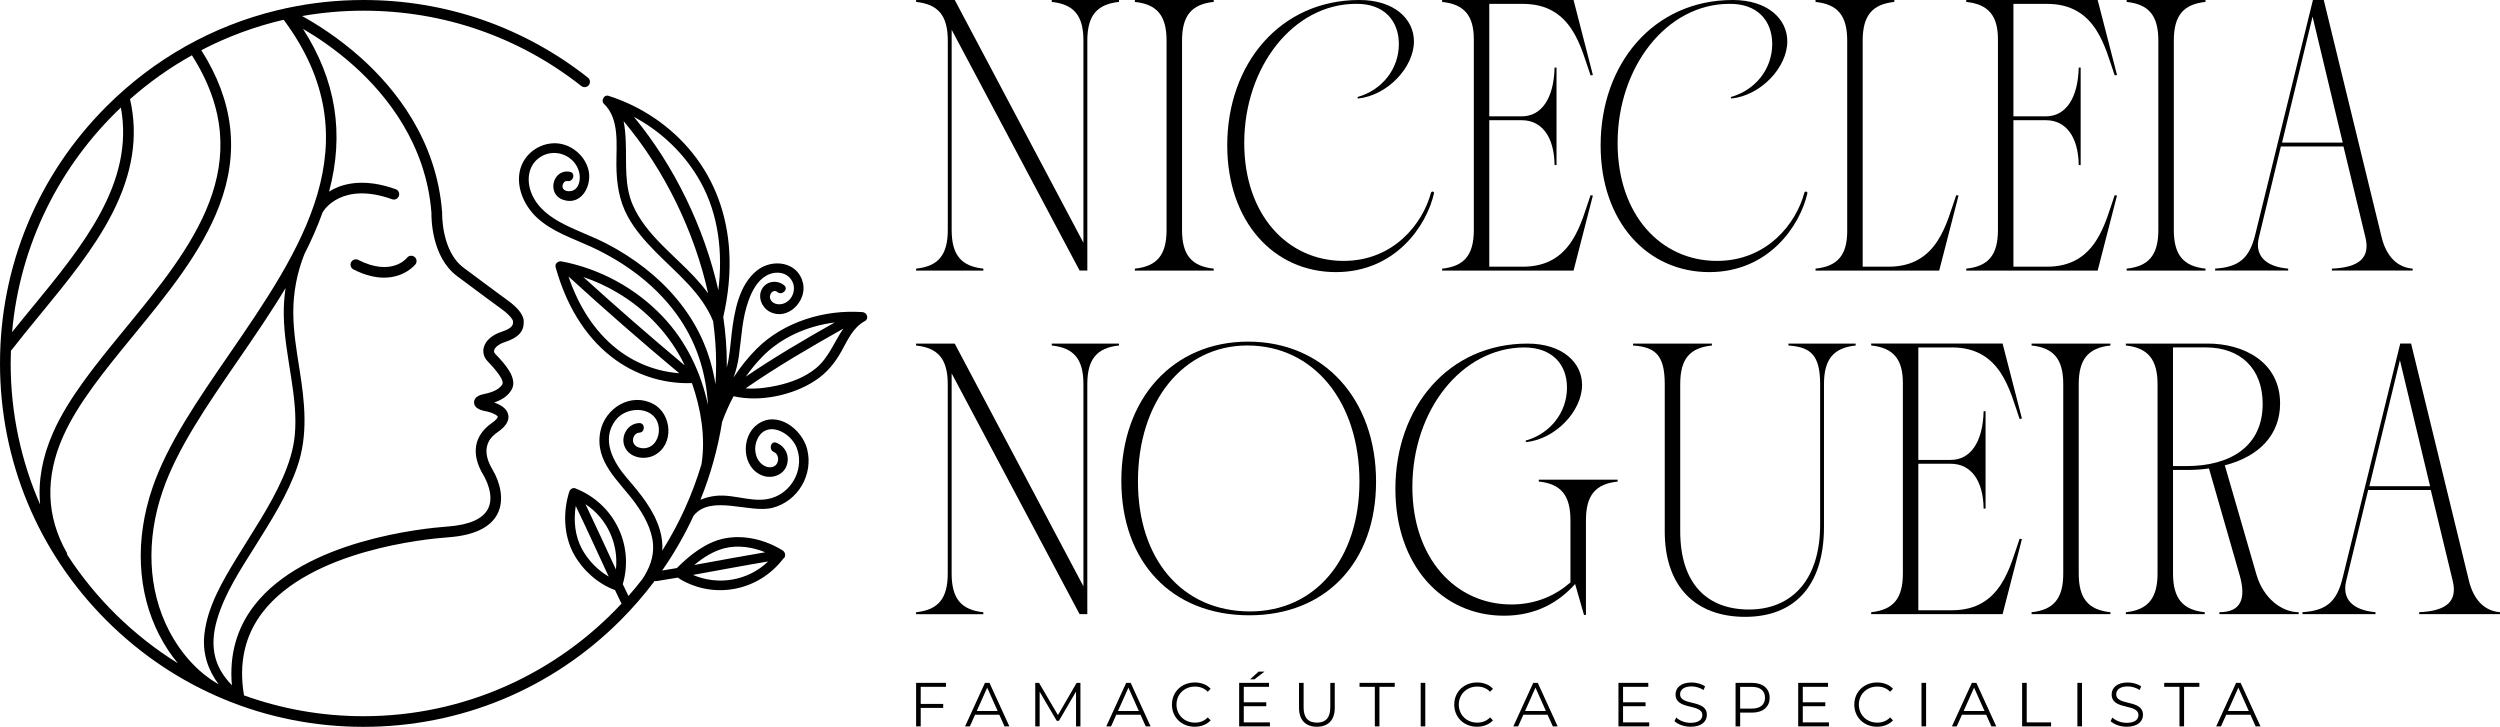
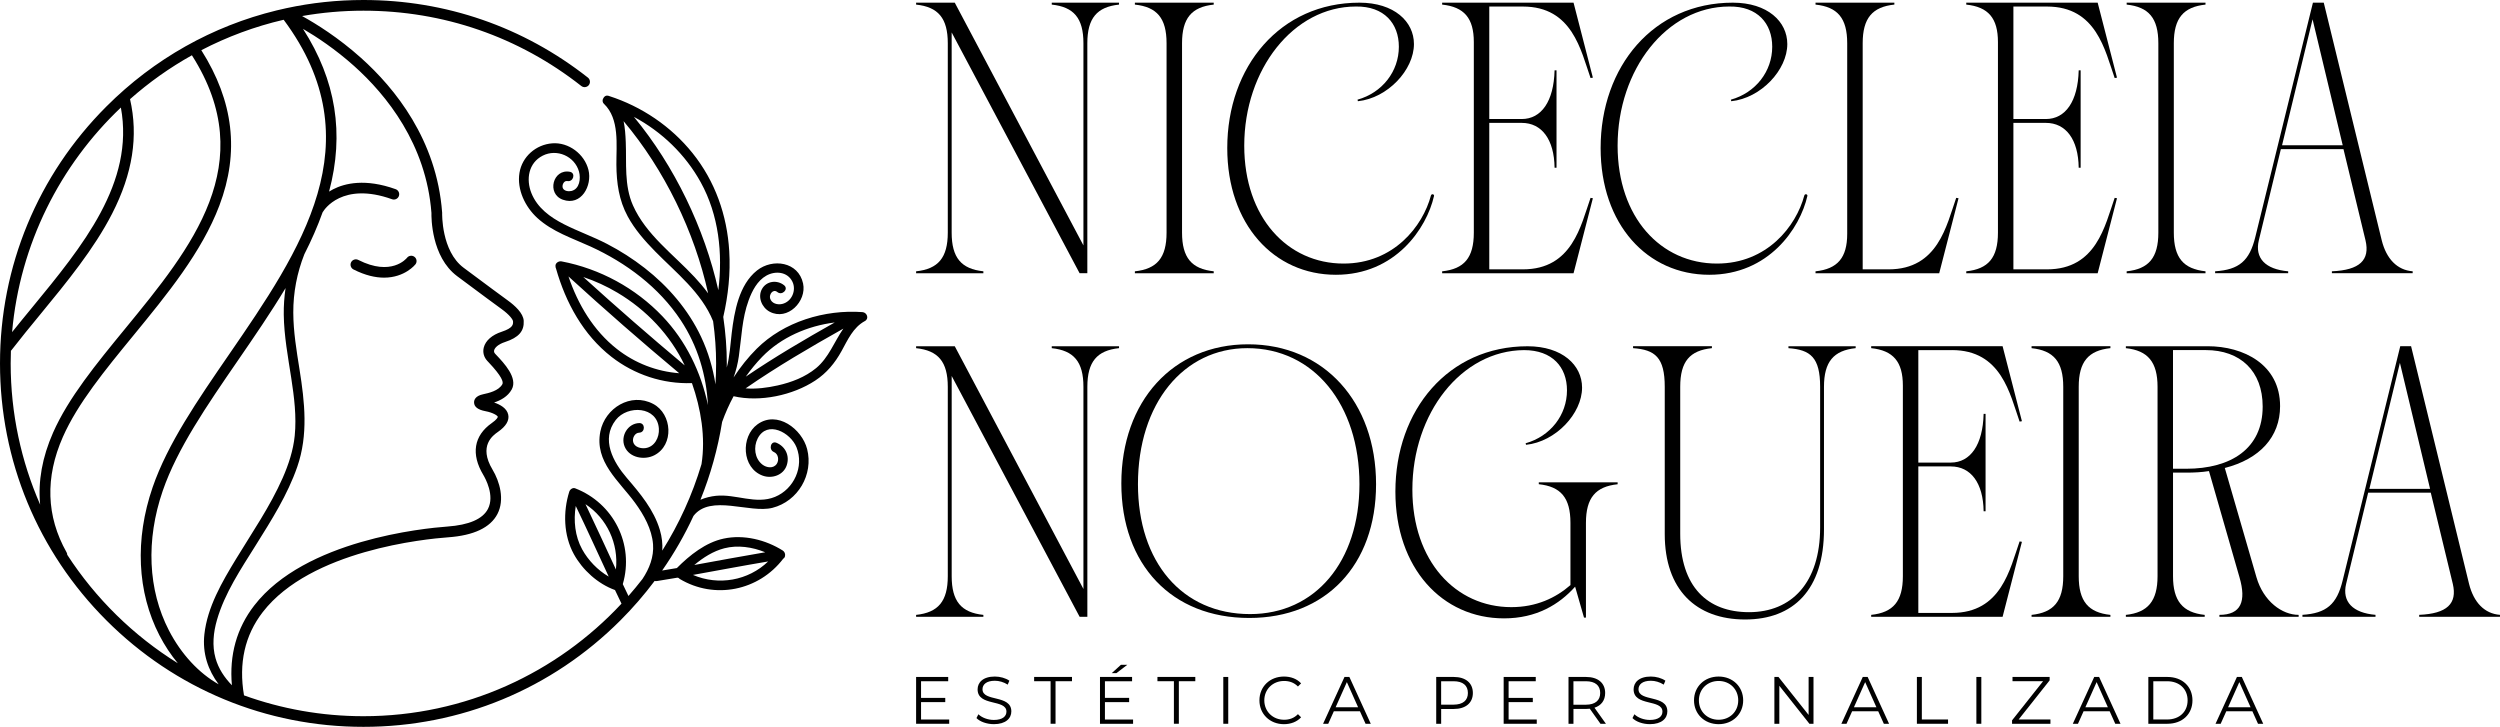
<svg xmlns="http://www.w3.org/2000/svg" version="1.1" id="Layer_1" x="0px" y="0px" viewBox="0 0 1096.79 318.87" style="enable-background:new 0 0 1096.79 318.87;" xml:space="preserve">
  <g>
    <g>
      <path d="M378.39,136.93c-16.53-1.21-34.53,4.21-46.43,16.08c-3.72,3.71-7.12,7.98-10.12,12.58c1.07-2.97,1.84-6.05,2.3-9.26    c1.19-8.29,1.37-16.61,4.3-24.58c1.52-4.14,3.79-8.6,7.79-10.84c3.91-2.19,9.25-1.73,11.4,2.64c1.88,3.8-0.28,8.85-4.52,9.81    c-2.04,0.46-4.6-0.2-5.25-2.43c-0.51-1.74,1.27-4.35,3.18-2.8c2.08,1.69,5.07-1.27,2.97-2.97c-3.02-2.46-7.72-1.97-9.72,1.63    c-1.99,3.57-0.04,8.16,3.39,9.97c7.83,4.14,16.34-4.58,14.64-12.42c-2.06-9.51-13.37-11.13-20.23-5.67    c-7.9,6.29-9.93,18.02-11.07,27.43c-0.62,5.09-0.84,10.19-2.18,15.15c0.01-0.61,0.02-1.21,0.02-1.82c0-6.66-0.54-13.49-1.55-20.38    c2.17-9.46,3.21-19.19,2.62-28.89c-0.96-15.77-6.19-30.65-16.12-43.01c-9.42-11.73-22.3-20.43-36.6-25.03    c-0.01,0-0.01,0-0.02-0.01c-0.05-0.02-0.1-0.03-0.15-0.05c-1.15-0.37-2,0.23-2.37,1.07c-0.44,0.73-0.48,1.68,0.32,2.44    c6.9,6.63,5.37,17.98,5.43,26.69c0.06,7.99,1.11,15.58,4.96,22.67c3.09,5.71,7.44,10.66,11.96,15.28    c9.23,9.42,20.46,18.14,25.51,30.7c0.87,6.26,1.32,12.46,1.32,18.51c0,3.09-0.1,6.16-0.28,9.21c-1.12-7.18-3.18-14.21-6.34-20.91    c-5.62-11.89-14.38-22.07-24.71-30.13c-5.17-4.03-10.71-7.57-16.53-10.59c-6.16-3.2-12.74-5.49-18.92-8.64    c-6.02-3.07-11.65-7.16-14.25-13.63c-2.43-6.07-1.31-13.25,4.95-16.44c6.21-3.16,14.01,0.22,15.92,6.97    c0.85,3.01,0.32,7.67-3.32,8.52c-1.21,0.28-3.08,0.1-3.72-1.16c-0.62-1.22,0.36-3.49,1.94-3.19c2.65,0.5,3.77-3.55,1.12-4.06    c-7.49-1.42-10.31,9.67-3.11,12.24c8.12,2.9,12.95-6.19,11.25-13.05c-1.72-6.97-8.68-12.23-15.88-11.68    c-7.15,0.54-13.24,5.83-14.39,12.95c-1.19,7.32,2.5,14.93,7.83,19.8c6.63,6.06,15.3,8.85,23.32,12.51    c15.65,7.15,30.06,17.9,39.62,32.37c7.48,11.32,11.2,24.06,11.92,37.21c-3.06-14.5-9.64-28.12-19.93-38.92    c-11.81-12.4-27.49-20.93-44.31-24.13c-0.4-0.08-0.77-0.04-1.09,0.07c-0.02,0-0.03,0.01-0.05,0.02c-0.06,0.02-0.13,0.04-0.19,0.07    c-0.84,0.33-1.48,1.11-1.29,2.19c0.01,0.29,0.08,0.57,0.21,0.82c4.23,14.91,11.94,29.07,24.33,38.71    c10.08,7.84,22.54,11.96,35.3,11.53c3.94,11.21,6.04,23.8,4.19,35.56c-4.03,13.5-9.86,26.24-17.21,37.93    c0.19-2.95-0.13-5.98-1.06-9.09c-2.67-8.89-8.57-15.9-14.49-22.8c-5.97-6.96-11.49-16.89-4.85-25.44    c5.17-6.66,18.28-6.03,18.91,3.84c0.24,3.79-1.83,7.97-5.91,8.52c-1.98,0.26-4.73-0.41-5.35-2.62c-0.5-1.78,0.71-4.11,2.64-4.16    c2.7-0.08,2.71-4.28,0-4.21c-5.05,0.14-8.35,5.77-6.37,10.39c2.08,4.85,8.56,5.98,12.94,3.76c8.84-4.48,7.91-18.16-0.45-22.56    c-9.84-5.17-21.13,1.83-23.18,12.12c-2.65,13.3,8.25,21.71,15.25,31.3c3.85,5.27,7.35,11.53,7.87,18.17    c0.43,5.51-1.64,10.72-4.65,15.24c-1.97,2.54-4.02,5.02-6.14,7.44c-0.83-1.73-1.66-3.46-2.48-5.2    c5.09-17.44-4.05-35.51-20.89-42.04c-1.09-0.42-2.27,0.47-2.59,1.47c-2.79,8.83-2.52,19.18,2.01,27.42    c3.81,6.93,10.53,13.04,18.05,15.74c0.94,1.99,1.89,3.98,2.85,5.97c-28.27,30.36-68.56,49.38-113.22,49.38    c-18.38,0-36.02-3.23-52.39-9.14c-2.41-14.06,0.35-26.35,8.22-36.53c20.99-27.16,71.43-32.1,81.32-32.81    c11.25-0.81,18.53-4.25,21.64-10.23c3.26-6.27,1.02-14.18-2.16-19.49c-6.27-10.46,0.25-15.03,2.39-16.53    c3.54-2.46,5.06-5.01,4.51-7.56c-0.61-2.86-3.61-4.46-6.2-5.33c2.81-0.93,6-2.58,7.74-5.74c2.77-5.05-3.45-11.61-6.79-15.13    l-0.47-0.5c-0.46-0.48-0.6-0.99-0.46-1.56c0.28-1.08,1.67-2.6,4.77-3.61c6-1.97,8.45-4.76,8.2-9.31c-0.18-3.35-3.91-6.71-7-8.94    c-2.53-1.84-8.42-6.17-19.38-14.35c-9.82-7.34-9.4-23.81-9.4-23.98l0-0.13l-0.01-0.13c-2.39-31.87-20.66-54.45-35.56-67.79    c-10.07-9.01-19.83-15.05-25.88-18.38c8.74-1.54,17.74-2.35,26.92-2.35c35.05,0,68.1,11.43,95.58,33.04    c1.02,0.8,2.49,0.62,3.29-0.39c0.8-1.02,0.62-2.49-0.39-3.29C229.6,11.77,195.54,0,159.44,0c-11.51,0-22.83,1.22-33.83,3.59    l-4.27,0.98C93.32,11.4,67.61,25.78,46.7,46.7C16.58,76.81,0,116.85,0,159.44c0,42.59,16.58,82.62,46.7,112.74    c30.11,30.11,70.15,46.7,112.74,46.7c42.59,0,82.62-16.58,112.74-46.7c5.46-5.46,10.47-11.25,15.02-17.32    c0.3,0.09,0.62,0.12,0.98,0.06c3.01-0.47,6.01-0.98,9.01-1.49c0.16,0.05,0.32,0.1,0.48,0.11c0.14,0.16,0.31,0.31,0.52,0.44    c15.33,9.18,34.72,5.19,45.43-8.87c0.51-0.3,0.77-0.79,0.8-1.34c0.17-0.85-0.31-1.81-1.02-2.25c-7.52-4.72-17.1-7.11-25.91-5.23    c-7.9,1.68-14.93,7.28-20.54,12.93c-2.15,0.37-4.31,0.73-6.46,1.08c5.3-7.6,9.89-15.61,13.75-23.95c7.46-9.68,24.66-1,34.66-3.56    c11.19-2.87,18.06-14.61,15.2-25.78c-2.25-8.79-13.13-17.1-21.78-10.85c-7.45,5.38-6.91,19.18,2.29,22.52    c4.06,1.47,9.11-0.21,10.54-4.54c1.39-4.17-0.55-8.23-4.51-9.89c-2.5-1.05-3.58,3.03-1.12,4.06c1.94,0.81,2.35,3.5,1.29,5.15    c-1.44,2.24-4.52,1.78-6.35,0.35c-3.41-2.67-3.97-7.7-2.06-11.43c4.2-8.2,14.46-2.6,17.04,3.85c3.39,8.48-1.09,18.32-9.41,21.75    c-8.44,3.48-17.27-1.36-25.92-0.46c-2.31,0.24-4.65,0.81-6.81,1.73c4.42-10.94,7.61-22.37,9.51-34.14    c1.38-3.84,3.06-7.64,5.03-11.28c11.62,2.69,26.01-0.42,35.8-6.86c5.03-3.3,8.65-7.69,11.54-12.91    c2.72-4.92,5.09-10.42,10.26-13.21C381.41,139.79,380.34,137.07,378.39,136.93z M270.65,153.11    c-10.31-8.1-17.09-19.55-21.25-31.82c15.88,14.51,32.07,28.66,48.58,42.45C288.06,162.98,278.56,159.33,270.65,153.11z     M255.9,121.53c5.22,1.76,10.25,4.05,15.01,6.89c12.68,7.54,23.17,18.56,29.48,31.89C285.3,147.68,270.46,134.75,255.9,121.53z     M255.39,240.98c-3.14-5.71-3.83-12.57-2.8-19c4.95,10.26,9.65,20.65,14.46,30.98C262.18,250.15,257.99,245.73,255.39,240.98z     M270.21,249.84c-4.44-9.56-8.79-19.15-13.35-28.65C266.32,227.42,271.45,238.54,270.21,249.84z M53.03,47.18    c6.07,32.97-16.81,60.81-38.96,87.76c-2.91,3.54-5.89,7.16-8.77,10.77C8.72,107.05,26.39,72.44,53.03,47.18z M4.68,159.44    c0-1.87,0.05-3.72,0.11-5.57c0.08-0.08,0.16-0.14,0.23-0.23c4.01-5.19,8.21-10.31,12.67-15.73    c11.57-14.08,23.54-28.64,31.54-44.26C58.2,76.12,60.77,59.7,57.05,43.5c8.31-7.35,17.41-13.82,27.16-19.26    c0.03,0.07,0.06,0.14,0.1,0.2c29.98,47.33-0.18,84.11-29.35,119.69c-12.81,15.62-24.91,30.38-31.67,45.66    c-4.76,10.79-6.66,21.35-5.68,31.58C9.31,202.39,4.68,181.44,4.68,159.44z M29.5,243.4c-0.01-0.37-0.1-0.73-0.29-1.07    c-8.92-15.84-9.47-32.88-1.62-50.65c6.5-14.7,18.4-29.21,31-44.58c14.71-17.94,29.91-36.48,37.65-56.91    c8.87-23.42,6.28-45.72-7.92-68.17c11.3-5.87,23.42-10.4,36.13-13.35c40.01,53.78,7.5,101.09-23.97,146.85    c-13.86,20.15-26.95,39.19-33.52,58.26c-7.87,22.9-6.81,45.96,2.98,64.94c2.3,4.46,5.03,8.58,8.08,12.26    C58.56,278.9,41.96,262.61,29.5,243.4z M74.11,276.58c-9.2-17.83-10.16-39.59-2.71-61.27c6.36-18.47,19.27-37.25,32.95-57.13    c7.16-10.42,14.44-21,20.93-31.8c-0.57,3.84-0.84,7.74-0.79,11.69c0.13,9.36,1.87,18.59,3.29,27.81    c1.28,8.31,2.36,16.88,1.52,25.29c-0.64,6.39-2.71,12.65-5.28,18.5c-5.52,12.54-13.38,23.89-20.47,35.56    c-6.14,10.11-12.58,21.1-13.89,33.08c-0.91,8.3,1.61,15.7,6.27,21.91C87.31,295.37,79.48,286.99,74.11,276.58z M94.56,288.78    c-1.55-5.53-0.95-11.32,0.62-16.78c3.4-11.82,10.55-22.42,17-32.75c6.88-11,13.97-22.14,18.24-34.47    c4.86-14.02,3.27-28.34,0.98-42.73c-1.31-8.26-2.7-16.53-2.73-24.92c-0.03-8.81,1.63-17.41,4.85-25.58    c3.08-6.06,5.8-12.2,8.02-18.43c0.1-0.11,0.19-0.23,0.26-0.36c0.35-0.58,8.27-13.21,30.2-5.35c1.22,0.44,2.56-0.2,3-1.41    c0.44-1.22-0.2-2.56-1.41-3c-13.31-4.77-22.27-2.61-27.45,0.04c-0.63,0.32-1.21,0.66-1.77,1.01c6.78-25.38,3.04-48.84-11.44-71.39    c5.87,3.43,14.11,8.85,22.45,16.32c14.2,12.73,31.59,34.24,33.9,64.43c-0.04,1.86-0.12,19.24,11.28,27.75    c10.98,8.2,16.89,12.54,19.44,14.39c3.63,2.61,5.03,4.7,5.07,5.4c0.07,1.3,0.16,2.91-4.98,4.6c-4.22,1.37-7.08,3.89-7.85,6.9    c-0.54,2.13,0.04,4.29,1.59,5.93l0.48,0.51c5.96,6.29,6.6,8.72,6.09,9.66c-1.61,2.93-6.04,3.89-8.42,4.41    c-3.51,0.73-4.02,2.57-4,3.59c0.02,1.93,1.7,3.23,4.99,3.84c3.35,0.63,5.31,1.94,5.42,2.46c0.03,0.16-0.32,1.15-2.62,2.74    c-7.9,5.54-9.22,13.63-3.73,22.78c0.87,1.46,5.08,9.03,2.02,14.92c-2.3,4.43-8.3,7.03-17.82,7.72    c-10.25,0.74-62.48,5.88-84.69,34.62c-7.72,9.98-11,21.74-9.81,35C98.49,297.29,95.85,293.38,94.56,288.78z M317.76,240.54    c5.88-1.51,12.28-0.57,17.96,1.75c-10.39,1.74-20.75,3.71-31.12,5.58C308.51,244.59,312.92,241.79,317.76,240.54z M337,246.32    c-8.74,8.42-21.77,10.72-32.99,5.91C315.01,250.26,325.98,248.16,337,246.32z M304.75,121.6c-9.32-10.02-21.37-18.66-27.06-31.49    c-3.91-8.82-2.77-18.46-3.16-27.83c-0.13-3.13-0.33-6.21-0.95-9.12c17.93,21.26,31.13,48.52,37.09,75.54    C308.85,126.22,306.86,123.86,304.75,121.6z M315.14,127.31c-6.07-27.15-19.22-54.49-37.04-76.04    c12.23,6.53,22.58,16.49,29.32,28.7C315.34,94.31,317.15,111.16,315.14,127.31z M334.36,156.57c8.34-8.59,19.95-13.59,31.85-15.1    c-13.27,7.48-26.43,15.21-39.02,23.77C329.39,162.13,331.79,159.21,334.36,156.57z M358.06,161.48    c-4.84,3.99-10.82,6.26-16.88,7.62c-4.57,1.02-9.37,1.65-14.07,1.28c13.78-9.53,28.28-18,42.88-26.21    C366.03,149.89,363.54,156.96,358.06,161.48z" />
      <path d="M155.07,118.21c5.23,2.65,9.7,3.6,13.41,3.6c9.17,0,13.73-5.77,13.79-5.85c0.79-1.03,0.59-2.5-0.44-3.28    c-1.02-0.78-2.48-0.59-3.27,0.42c-0.3,0.37-6.86,8.3-21.38,0.93c-1.15-0.59-2.56-0.12-3.15,1.03    C153.46,116.21,153.92,117.62,155.07,118.21z" />
    </g>
    <g>
-       <path d="M431.41,117.85c-9.67-1.02-13.9-5.94-13.9-16.96V13.06l56.13,105.64h3.39V17.8c0-11.02,4.24-15.94,13.9-16.96V0h-29.51    v0.85c9.67,1.02,13.9,5.93,13.9,16.96v88.69L418.87,0h-16.96v0.85c9.67,1.02,13.9,5.93,13.9,16.96v83.09    c0,11.02-4.24,15.94-13.9,16.96v0.85h29.51V117.85z" />
-       <path d="M532.48,117.85c-9.67-1.02-13.9-5.94-13.9-16.96V17.8c0-11.02,4.24-15.94,13.9-16.96V0h-34.59v0.85    c9.67,1.02,13.9,5.93,13.9,16.96v83.09c0,11.02-4.24,15.94-13.9,16.96v0.85h34.59V117.85z" />
-       <path d="M586.06,119.38c26.11,0,39.85-20.35,43.07-34.59c0.17-0.68-1.02-1.19-1.36-0.17c-3.56,13.4-16.28,29.84-38.32,29.84    c-24.59,0-43.58-20.18-43.58-51.72c0-33.41,21.54-61.05,49.01-61.05c12.38-0.17,18.82,7.46,18.82,17.64    c0,10.85-7.29,20.18-18.14,23.23l0.17,0.68c13.06-1.36,24.59-13.74,24.59-25.1C620.31,8.31,611.66,0,596.4,0    c-34.76,0-57.99,27.98-57.99,63.76C538.41,97.33,558.93,119.38,586.06,119.38z" />
-       <path d="M698.82,85.8l-1.02-0.17c-4.24,12.04-7.97,31.37-29.68,31.37h-14.75V52.74h14.24c8.82,0,14.24,7.29,14.41,19.67h0.85    V29.67h-0.85c-0.34,13.57-5.77,21.37-14.41,21.37h-14.24V1.7h14.75c21.71,0,25.44,19.33,29.68,31.37l1.02-0.17L690.34,0h-57.65    v0.85c9.67,1.02,13.9,5.93,13.9,16.45v83.6c0,11.02-4.24,15.94-13.9,16.96v0.85h57.65L698.82,85.8z" />
-       <path d="M749.86,119.38c26.11,0,39.85-20.35,43.07-34.59c0.17-0.68-1.02-1.19-1.36-0.17c-3.56,13.4-16.28,29.84-38.32,29.84    c-24.59,0-43.58-20.18-43.58-51.72c0-33.41,21.54-61.05,49.01-61.05c12.38-0.17,18.82,7.46,18.82,17.64    c0,10.85-7.29,20.18-18.14,23.23l0.17,0.68c13.06-1.36,24.59-13.74,24.59-25.1c0-9.83-8.65-18.14-23.91-18.14    c-34.76,0-57.99,27.98-57.99,63.76C702.21,97.33,722.73,119.38,749.86,119.38z" />
-       <path d="M859.24,85.8l-1.02-0.17c-4.24,12.04-7.97,31.37-29.67,31.37h-11.36V17.8c0-11.02,4.24-15.94,13.9-16.96V0h-34.59v0.85    c9.67,1.02,13.9,5.93,13.9,16.96v83.6c0,10.51-4.24,15.43-13.9,16.45v0.85h54.26L859.24,85.8z" />
-       <path d="M928.76,85.8l-1.02-0.17C923.5,97.67,919.77,117,898.07,117h-14.75V52.74h14.24c8.82,0,14.24,7.29,14.41,19.67h0.85V29.67    h-0.85c-0.34,13.57-5.77,21.37-14.41,21.37h-14.24V1.7h14.75c21.71,0,25.44,19.33,29.68,31.37l1.02-0.17L920.28,0h-57.65v0.85    c9.67,1.02,13.9,5.93,13.9,16.45v83.6c0,11.02-4.24,15.94-13.9,16.96v0.85h57.65L928.76,85.8z" />
-       <path d="M967.59,117.85c-9.67-1.02-13.9-5.94-13.9-16.96V17.8c0-11.02,4.24-15.94,13.9-16.96V0H933v0.85    c9.67,1.02,13.9,5.93,13.9,16.96v83.09c0,11.02-4.24,15.94-13.9,16.96v0.85h34.59V117.85z" />
-       <path d="M1003.87,117.85c-10-0.85-14.75-5.77-12.89-13.57l9.67-40.02h27.47l9.67,40.02c2.03,8.65-2.54,13.06-14.75,13.57v0.85    h35.44v-0.85c-6.78-0.51-11.53-5.43-13.57-13.57L1019.47,0h-4.75l-25.27,102.76c-2.54,10.51-7.12,14.41-17.64,15.09v0.85h32.05    V117.85z M1014.56,7.29l13.23,55.28h-26.62L1014.56,7.29z" />
-       <path d="M490.93,150.73h-29.51v0.85c9.67,1.02,13.9,5.93,13.9,16.96v88.69l-56.47-106.49h-16.96v0.85    c9.67,1.02,13.9,5.93,13.9,16.96v83.09c0,11.02-4.24,15.94-13.9,16.96v0.85h29.51v-0.85c-9.67-1.02-13.9-5.94-13.9-16.96v-87.84    l56.13,105.64h3.39V168.53c0-11.02,4.24-15.94,13.9-16.96V150.73z" />
-       <path d="M547.57,149.88c-32.9,0-55.62,24.93-55.62,61.05c0,35.61,22.04,59.01,56.13,59.01c33.41,0,55.62-23.06,55.62-58.67    C603.7,175.15,580.8,149.88,547.57,149.88z M548.42,268.24c-29.84,0-49.18-22.89-49.18-56.98c0-35.44,20.01-59.69,47.99-59.69    c29.17,0,49.18,24.76,49.18,59.69C596.4,245.18,577.07,268.24,548.42,268.24z" />
-       <path d="M675.08,211.26c9.67,1.02,13.9,5.94,13.9,16.96v27.3c-6.44,5.6-14.92,9.67-25.94,9.67c-24.42,0-43.41-20.18-43.41-51.55    c0-33.58,21.54-61.04,49.01-61.21c12.38,0,18.82,7.46,18.82,17.64c0,10.85-7.29,20.18-18.14,23.23l0.17,0.68    c13.06-1.36,24.59-13.74,24.59-25.1c0-9.83-8.65-18.14-23.91-18.14c-34.76,0-57.99,27.98-57.99,63.76    c0,33.58,20.52,55.62,47.65,55.62c14.24,0,24.25-6.1,31.2-13.91l3.9,13.57h0.85v-41.54c0-11.02,4.24-15.94,13.9-16.96v-0.85    h-34.59V211.26z" />
-       <path d="M814.13,150.73h-29.51v0.85c9.67,0.68,13.9,4.07,13.9,16.96v61.72c0,24.25-12.55,37.14-31.2,37.14    c-18.14,0-30.18-11.02-30.18-34.42v-64.44c0-11.19,4.24-15.94,13.9-16.96v-0.85h-34.59v0.85c9.67,0.68,13.9,4.07,13.9,16.96v64.61    c0,24.42,13.73,37.47,35.27,37.47c21.03,0,34.59-12.89,34.59-39.51v-62.57c0-11.02,4.24-15.94,13.9-16.96V150.73z" />
-       <path d="M856.35,152.42c21.71,0,25.44,19.33,29.68,31.37l1.02-0.17l-8.48-32.9h-57.65v0.85c9.67,1.02,13.9,5.93,13.9,16.45v83.6    c0,11.02-4.24,15.94-13.9,16.96v0.85h57.65l8.48-32.9l-1.02-0.17c-4.24,12.04-7.97,31.37-29.68,31.37h-14.75v-64.27h14.24    c8.82,0,14.24,7.29,14.41,19.67h0.85V180.4h-0.85c-0.34,13.57-5.77,21.37-14.41,21.37h-14.24v-49.34H856.35z" />
-       <path d="M891.28,151.58c9.67,1.02,13.9,5.93,13.9,16.96v83.09c0,11.02-4.24,15.94-13.9,16.96v0.85h34.59v-0.85    c-9.67-1.02-13.9-5.94-13.9-16.96v-83.09c0-11.02,4.24-15.94,13.9-16.96v-0.85h-34.59V151.58z" />
-       <path d="M989.96,252.13l-13.9-47.99c15.26-3.9,24.25-13.57,24.25-27.13c0-18.31-16.11-26.28-31.71-26.28h-35.95v0.85    c9.67,1.02,13.9,6.1,13.9,16.96v83.09c0,10.85-4.24,15.94-13.9,16.96v0.85h34.59v-0.85c-9.67-1.02-13.9-6.1-13.9-16.96v-45.45    h5.77c3.56,0,6.78-0.17,10-0.68l13.4,46.63c3.05,10.51,0.68,16.45-8.82,16.45v0.85h34.76v-0.85    C1001.16,268.58,993.02,262.64,989.96,252.13z M959.1,204.48h-5.77v-52.06h14.41c15.09,0,24.93,9.16,24.93,24.76    C992.68,195.66,978.77,204.48,959.1,204.48z" />
-       <path d="M1083.22,255.01l-25.44-104.29h-4.75l-25.27,102.76c-2.54,10.51-7.12,14.41-17.64,15.09v0.85h32.05v-0.85    c-10-0.85-14.75-5.77-12.89-13.57l9.67-40.02h27.47l9.67,40.02c2.03,8.65-2.54,13.06-14.75,13.57v0.85h35.44v-0.85    C1090.01,268.07,1085.26,263.15,1083.22,255.01z M1039.48,213.3l13.4-55.28l13.23,55.28H1039.48z" />
-       <polygon points="401.91,318.67 403.93,318.67 403.93,310.57 413.8,310.57 413.8,308.82 403.93,308.82 403.93,301.32 415,301.32     415,299.58 401.91,299.58   " />
-       <path d="M432.12,299.58l-8.73,19.09h2.1l2.29-5.1h10.63l2.29,5.1h2.13l-8.73-19.09H432.12z M428.52,311.93l4.58-10.25l4.58,10.25    H428.52z" />
-       <polygon points="464.13,313.73 455.84,299.58 454.18,299.58 454.18,318.67 456.11,318.67 456.11,303.48 463.61,316.24     464.57,316.24 472.07,303.4 472.07,318.67 474,318.67 474,299.58 472.34,299.58   " />
-       <path d="M494.07,299.58l-8.73,19.09h2.1l2.29-5.1h10.63l2.29,5.1h2.13l-8.73-19.09H494.07z M490.47,311.93l4.58-10.25l4.58,10.25    H490.47z" />
-       <path d="M524.22,301.21c2.18,0,4.09,0.68,5.64,2.26l1.28-1.28c-1.69-1.85-4.2-2.78-6.98-2.78c-5.75,0-10.01,4.12-10.01,9.71    s4.25,9.71,9.98,9.71c2.81,0,5.32-0.96,7.01-2.81l-1.28-1.28c-1.55,1.61-3.46,2.29-5.64,2.29c-4.61,0-8.07-3.38-8.07-7.91    S519.62,301.21,524.22,301.21z" />
-       <polygon points="545.66,309.83 555.53,309.83 555.53,308.11 545.66,308.11 545.66,301.32 556.73,301.32 556.73,299.58     543.64,299.58 543.64,318.67 557.14,318.67 557.14,316.92 545.66,316.92   " />
-       <polygon points="552.17,294.64 548.44,298.02 550.35,298.02 554.76,294.64   " />
-       <path d="M583.61,310.43c0,4.53-2.13,6.6-5.86,6.6c-3.71,0-5.83-2.07-5.83-6.6v-10.85h-2.02v10.93c0,5.48,2.97,8.32,7.85,8.32    s7.83-2.84,7.83-8.32v-10.93h-1.96V310.43z" />
-       <polygon points="596.45,301.32 603.16,301.32 603.16,318.67 605.18,318.67 605.18,301.32 611.89,301.32 611.89,299.58     596.45,299.58   " />
-       <rect x="623.28" y="299.58" width="2.02" height="19.09" />
-       <path d="M648.07,301.21c2.18,0,4.09,0.68,5.64,2.26l1.28-1.28c-1.69-1.85-4.2-2.78-6.98-2.78c-5.75,0-10.01,4.12-10.01,9.71    s4.25,9.71,9.98,9.71c2.81,0,5.32-0.96,7.01-2.81l-1.28-1.28c-1.55,1.61-3.46,2.29-5.64,2.29c-4.61,0-8.07-3.38-8.07-7.91    S643.46,301.21,648.07,301.21z" />
-       <path d="M672.66,299.58l-8.73,19.09h2.1l2.29-5.1h10.63l2.29,5.1h2.13l-8.73-19.09H672.66z M669.06,311.93l4.58-10.25l4.58,10.25    H669.06z" />
-       <polygon points="712.06,309.83 721.93,309.83 721.93,308.11 712.06,308.11 712.06,301.32 723.13,301.32 723.13,299.58     710.04,299.58 710.04,318.67 723.54,318.67 723.54,316.92 712.06,316.92   " />
-       <path d="M737.09,304.6c0-1.91,1.55-3.46,5.04-3.46c1.69,0,3.6,0.52,5.24,1.58l0.68-1.61c-1.53-1.06-3.76-1.69-5.92-1.69    c-4.85,0-7.04,2.43-7.04,5.24c0,7.06,11.75,3.84,11.75,9.08c0,1.88-1.55,3.38-5.13,3.38c-2.51,0-4.94-0.98-6.3-2.32l-0.79,1.55    c1.42,1.47,4.23,2.48,7.09,2.48c4.88,0,7.12-2.4,7.12-5.21C748.84,306.67,737.09,309.83,737.09,304.6z" />
-       <path d="M768.56,299.58h-7.14v19.09h2.02v-6.03h5.13c4.85,0,7.8-2.45,7.8-6.52C776.35,302.03,773.41,299.58,768.56,299.58z     M768.5,310.87h-5.07v-9.54h5.07c3.82,0,5.83,1.75,5.83,4.8C774.34,309.12,772.32,310.87,768.5,310.87z" />
-       <polygon points="790.91,309.83 800.78,309.83 800.78,308.11 790.91,308.11 790.91,301.32 801.98,301.32 801.98,299.58     788.9,299.58 788.9,318.67 802.39,318.67 802.39,316.92 790.91,316.92   " />
-       <path d="M823.58,301.21c2.18,0,4.09,0.68,5.64,2.26l1.28-1.28c-1.69-1.85-4.2-2.78-6.98-2.78c-5.75,0-10.01,4.12-10.01,9.71    s4.25,9.71,9.98,9.71c2.81,0,5.32-0.96,7.01-2.81l-1.28-1.28c-1.55,1.61-3.46,2.29-5.64,2.29c-4.61,0-8.07-3.38-8.07-7.91    S818.97,301.21,823.58,301.21z" />
-       <rect x="842.99" y="299.58" width="2.02" height="19.09" />
-       <path d="M865.08,299.58l-8.73,19.09h2.1l2.29-5.1h10.63l2.29,5.1h2.13l-8.73-19.09H865.08z M861.48,311.93l4.58-10.25l4.58,10.25    H861.48z" />
-       <polygon points="889.15,299.58 887.14,299.58 887.14,318.67 899.84,318.67 899.84,316.92 889.15,316.92   " />
-       <rect x="911.38" y="299.58" width="2.02" height="19.09" />
-       <path d="M928.42,304.6c0-1.91,1.55-3.46,5.04-3.46c1.69,0,3.6,0.52,5.24,1.58l0.68-1.61c-1.53-1.06-3.76-1.69-5.92-1.69    c-4.85,0-7.04,2.43-7.04,5.24c0,7.06,11.75,3.84,11.75,9.08c0,1.88-1.55,3.38-5.13,3.38c-2.51,0-4.94-0.98-6.3-2.32l-0.79,1.55    c1.42,1.47,4.23,2.48,7.09,2.48c4.88,0,7.12-2.4,7.12-5.21C940.17,306.67,928.42,309.83,928.42,304.6z" />
-       <polygon points="949.47,301.32 956.17,301.32 956.17,318.67 958.19,318.67 958.19,301.32 964.9,301.32 964.9,299.58     949.47,299.58   " />
-       <path d="M981.01,299.58l-8.73,19.09h2.1l2.29-5.1h10.63l2.29,5.1h2.13L983,299.58H981.01z M977.41,311.93l4.58-10.25l4.58,10.25    H977.41z" />
+       <g>
+         <path d="M431.41,119.02c-9.67-1.02-13.9-5.94-13.9-16.96V14.23l56.13,105.64h3.39V18.98c0-11.02,4.24-15.94,13.9-16.96V1.17     h-29.51v0.85c9.67,1.02,13.9,5.93,13.9,16.96v88.69L418.87,1.17h-16.96v0.85c9.67,1.02,13.9,5.93,13.9,16.96v83.09     c0,11.02-4.24,15.94-13.9,16.96v0.85h29.51V119.02z" />
+         <path d="M532.48,119.02c-9.67-1.02-13.9-5.94-13.9-16.96V18.98c0-11.02,4.24-15.94,13.9-16.96V1.17h-34.59v0.85     c9.67,1.02,13.9,5.93,13.9,16.96v83.09c0,11.02-4.24,15.94-13.9,16.96v0.85h34.59V119.02z" />
+         <path d="M586.06,120.55c26.11,0,39.85-20.35,43.07-34.59c0.17-0.68-1.02-1.19-1.36-0.17c-3.56,13.4-16.28,29.84-38.32,29.84     c-24.59,0-43.58-20.18-43.58-51.72c0-33.41,21.54-61.05,49.01-61.05c12.38-0.17,18.82,7.46,18.82,17.64     c0,10.85-7.29,20.18-18.14,23.23l0.17,0.68c13.06-1.36,24.59-13.74,24.59-25.1c0-9.83-8.65-18.14-23.91-18.14     c-34.76,0-57.99,27.98-57.99,63.76C538.41,98.5,558.93,120.55,586.06,120.55z" />
+         <path d="M698.82,86.97l-1.02-0.17c-4.24,12.04-7.97,31.37-29.68,31.37h-14.75V53.91h14.24c8.82,0,14.24,7.29,14.41,19.67h0.85     V30.85h-0.85c-0.34,13.57-5.77,21.37-14.41,21.37h-14.24V2.87h14.75c21.71,0,25.44,19.33,29.68,31.37l1.02-0.17l-8.48-32.9     h-57.65v0.85c9.67,1.02,13.9,5.93,13.9,16.45v83.6c0,11.02-4.24,15.94-13.9,16.96v0.85h57.65L698.82,86.97z" />
+         <path d="M749.86,120.55c26.11,0,39.85-20.35,43.07-34.59c0.17-0.68-1.02-1.19-1.36-0.17c-3.56,13.4-16.28,29.84-38.32,29.84     c-24.59,0-43.58-20.18-43.58-51.72c0-33.41,21.54-61.05,49.01-61.05c12.38-0.17,18.82,7.46,18.82,17.64     c0,10.85-7.29,20.18-18.14,23.23l0.17,0.68c13.06-1.36,24.59-13.74,24.59-25.1c0-9.83-8.65-18.14-23.91-18.14     c-34.76,0-57.99,27.98-57.99,63.76C702.21,98.5,722.73,120.55,749.86,120.55z" />
+         <path d="M859.24,86.97l-1.02-0.17c-4.24,12.04-7.97,31.37-29.67,31.37h-11.36v-99.2c0-11.02,4.24-15.94,13.9-16.96V1.17h-34.59     v0.85c9.67,1.02,13.9,5.93,13.9,16.96v83.6c0,10.51-4.24,15.43-13.9,16.45v0.85h54.26L859.24,86.97z" />
+         <path d="M928.76,86.97l-1.02-0.17c-4.24,12.04-7.97,31.37-29.68,31.37h-14.75V53.91h14.24c8.82,0,14.24,7.29,14.41,19.67h0.85     V30.85h-0.85c-0.34,13.57-5.77,21.37-14.41,21.37h-14.24V2.87h14.75c21.71,0,25.44,19.33,29.68,31.37l1.02-0.17l-8.48-32.9     h-57.65v0.85c9.67,1.02,13.9,5.93,13.9,16.45v83.6c0,11.02-4.24,15.94-13.9,16.96v0.85h57.65L928.76,86.97z" />
+         <path d="M967.59,119.02c-9.67-1.02-13.9-5.94-13.9-16.96V18.98c0-11.02,4.24-15.94,13.9-16.96V1.17H933v0.85     c9.67,1.02,13.9,5.93,13.9,16.96v83.09c0,11.02-4.24,15.94-13.9,16.96v0.85h34.59V119.02z" />
+         <path d="M1003.87,119.02c-10-0.85-14.75-5.77-12.89-13.57l9.67-40.02h27.47l9.67,40.02c2.03,8.65-2.54,13.06-14.75,13.57v0.85     h35.44v-0.85c-6.78-0.51-11.53-5.43-13.57-13.57L1019.47,1.17h-4.75l-25.27,102.76c-2.54,10.51-7.12,14.41-17.64,15.09v0.85     h32.05V119.02z M1014.56,8.46l13.23,55.28h-26.62L1014.56,8.46z" />
+         <path d="M490.93,151.9h-29.51v0.85c9.67,1.02,13.9,5.93,13.9,16.96v88.69L418.87,151.9h-16.96v0.85     c9.67,1.02,13.9,5.93,13.9,16.96v83.09c0,11.02-4.24,15.94-13.9,16.96v0.85h29.51v-0.85c-9.67-1.02-13.9-5.94-13.9-16.96v-87.84     l56.13,105.64h3.39V169.7c0-11.02,4.24-15.94,13.9-16.96V151.9z" />
+         <path d="M547.57,151.05c-32.9,0-55.62,24.93-55.62,61.05c0,35.61,22.04,59.01,56.13,59.01c33.41,0,55.62-23.06,55.62-58.67     C603.7,176.32,580.8,151.05,547.57,151.05z M548.42,269.41c-29.84,0-49.18-22.89-49.18-56.98c0-35.44,20.01-59.69,47.99-59.69     c29.17,0,49.18,24.76,49.18,59.69C596.4,246.35,577.07,269.41,548.42,269.41z" />
+         <path d="M675.08,212.43c9.67,1.02,13.9,5.94,13.9,16.96v27.3c-6.44,5.6-14.92,9.67-25.94,9.67c-24.42,0-43.41-20.18-43.41-51.55     c0-33.58,21.54-61.04,49.01-61.21c12.38,0,18.82,7.46,18.82,17.64c0,10.85-7.29,20.18-18.14,23.23l0.17,0.68     c13.06-1.36,24.59-13.74,24.59-25.1c0-9.83-8.65-18.14-23.91-18.14c-34.76,0-57.99,27.98-57.99,63.76     c0,33.58,20.52,55.62,47.65,55.62c14.24,0,24.25-6.1,31.2-13.91l3.9,13.57h0.85v-41.54c0-11.02,4.24-15.94,13.9-16.96v-0.85     h-34.59V212.43z" />
+         <path d="M814.13,151.9h-29.51v0.85c9.67,0.68,13.9,4.07,13.9,16.96v61.72c0,24.25-12.55,37.14-31.2,37.14     c-18.14,0-30.18-11.02-30.18-34.42V169.7c0-11.19,4.24-15.94,13.9-16.96v-0.85h-34.59v0.85c9.67,0.68,13.9,4.07,13.9,16.96v64.61     c0,24.42,13.73,37.47,35.27,37.47c21.03,0,34.59-12.89,34.59-39.51V169.7c0-11.02,4.24-15.94,13.9-16.96V151.9z" />
+         <path d="M856.35,153.59c21.71,0,25.44,19.33,29.68,31.37l1.02-0.17l-8.48-32.9h-57.65v0.85c9.67,1.02,13.9,5.93,13.9,16.45v83.6     c0,11.02-4.24,15.94-13.9,16.96v0.85h57.65l8.48-32.9l-1.02-0.17c-4.24,12.04-7.97,31.37-29.68,31.37h-14.75v-64.27h14.24     c8.82,0,14.24,7.29,14.41,19.67h0.85v-42.73h-0.85c-0.34,13.57-5.77,21.37-14.41,21.37h-14.24v-49.34H856.35z" />
+         <path d="M891.28,152.75c9.67,1.02,13.9,5.93,13.9,16.96v83.09c0,11.02-4.24,15.94-13.9,16.96v0.85h34.59v-0.85     c-9.67-1.02-13.9-5.94-13.9-16.96V169.7c0-11.02,4.24-15.94,13.9-16.96v-0.85h-34.59V152.75z" />
+         <path d="M989.96,253.3l-13.9-47.99c15.26-3.9,24.25-13.57,24.25-27.13c0-18.31-16.11-26.28-31.71-26.28h-35.95v0.85     c9.67,1.02,13.9,6.1,13.9,16.96v83.09c0,10.85-4.24,15.94-13.9,16.96v0.85h34.59v-0.85c-9.67-1.02-13.9-6.1-13.9-16.96v-45.45     h5.77c3.56,0,6.78-0.17,10-0.68l13.4,46.63c3.05,10.51,0.68,16.45-8.82,16.45v0.85h34.76v-0.85     C1001.16,269.75,993.02,263.81,989.96,253.3z M959.1,205.65h-5.77v-52.06h14.41c15.09,0,24.93,9.16,24.93,24.76     C992.68,196.83,978.77,205.65,959.1,205.65z" />
+         <path d="M1083.22,256.18l-25.44-104.29h-4.75l-25.27,102.76c-2.54,10.51-7.12,14.41-17.64,15.09v0.85h32.05v-0.85     c-10-0.85-14.75-5.77-12.89-13.57l9.67-40.02h27.47l9.67,40.02c2.03,8.65-2.54,13.06-14.75,13.57v0.85h35.44v-0.85     C1090.01,269.24,1085.26,264.32,1083.22,256.18z M1039.48,214.47l13.4-55.28l13.23,55.28H1039.48z" />
+       </g>
+       <g>
+         <path d="M416.43,315.65v1.88h-14.52v-20.54h14.08v1.88h-11.91v7.31h10.62v1.85h-10.62v7.63H416.43z" />
+         <path d="M428.39,315.03l0.85-1.67c1.47,1.44,4.08,2.49,6.78,2.49c3.84,0,5.52-1.61,5.52-3.64c0-5.63-12.65-2.17-12.65-9.77     c0-3.02,2.35-5.63,7.57-5.63c2.32,0,4.72,0.68,6.37,1.82l-0.73,1.73c-1.76-1.14-3.81-1.7-5.63-1.7c-3.76,0-5.43,1.67-5.43,3.73     c0,5.63,12.65,2.23,12.65,9.71c0,3.02-2.41,5.6-7.66,5.6C432.94,317.7,429.91,316.62,428.39,315.03z" />
+         <path d="M460.91,298.86h-7.22v-1.88h16.61v1.88h-7.22v18.66h-2.17V298.86z" />
+         <path d="M497.1,315.65v1.88h-14.52v-20.54h14.08v1.88h-11.91v7.31h10.62v1.85h-10.62v7.63H497.1z M489.79,295.31h-2.05l4.02-3.64     h2.79L489.79,295.31z" />
+         <path d="M515.01,298.86h-7.22v-1.88h16.61v1.88h-7.22v18.66h-2.17V298.86z" />
+         <path d="M536.68,296.99h2.17v20.54h-2.17V296.99z" />
+         <path d="M552.53,307.26c0-6.02,4.58-10.45,10.77-10.45c2.99,0,5.69,1,7.51,2.99l-1.38,1.38c-1.67-1.7-3.73-2.43-6.07-2.43     c-4.96,0-8.69,3.64-8.69,8.51c0,4.87,3.73,8.51,8.69,8.51c2.35,0,4.4-0.73,6.07-2.46l1.38,1.38c-1.82,1.99-4.52,3.02-7.54,3.02     C557.11,317.7,552.53,313.27,552.53,307.26z" />
+         <path d="M596.62,312.04h-11.44l-2.46,5.49h-2.26l9.39-20.54h2.14l9.39,20.54h-2.29L596.62,312.04z M595.82,310.28l-4.93-11.03     l-4.93,11.03H595.82z" />
+         <path d="M646.17,304.03c0,4.37-3.17,7.01-8.39,7.01h-5.52v6.49h-2.17v-20.54h7.69C643,296.99,646.17,299.63,646.17,304.03z      M643.99,304.03c0-3.29-2.17-5.16-6.28-5.16h-5.46v10.27h5.46C641.82,309.13,643.99,307.26,643.99,304.03z" />
+         <path d="M674.2,315.65v1.88h-14.52v-20.54h14.08v1.88h-11.91v7.31h10.62v1.85h-10.62v7.63H674.2z" />
+         <path d="M702.15,317.53l-4.69-6.6c-0.53,0.06-1.06,0.09-1.64,0.09h-5.52v6.51h-2.17v-20.54h7.69c5.22,0,8.39,2.64,8.39,7.04     c0,3.23-1.7,5.49-4.69,6.46l5.02,7.04H702.15z M702.03,304.03c0-3.29-2.17-5.16-6.28-5.16h-5.46v10.3h5.46     C699.86,309.16,702.03,307.26,702.03,304.03z" />
+         <path d="M716.19,315.03l0.85-1.67c1.47,1.44,4.08,2.49,6.78,2.49c3.84,0,5.52-1.61,5.52-3.64c0-5.63-12.65-2.17-12.65-9.77     c0-3.02,2.35-5.63,7.57-5.63c2.32,0,4.72,0.68,6.37,1.82l-0.73,1.73c-1.76-1.14-3.81-1.7-5.63-1.7c-3.76,0-5.43,1.67-5.43,3.73     c0,5.63,12.65,2.23,12.65,9.71c0,3.02-2.41,5.6-7.66,5.6C720.73,317.7,717.71,316.62,716.19,315.03z" />
+         <path d="M743.19,307.26c0-5.99,4.58-10.45,10.8-10.45c6.16,0,10.77,4.43,10.77,10.45c0,6.01-4.61,10.45-10.77,10.45     C747.77,317.7,743.19,313.24,743.19,307.26z M762.59,307.26c0-4.9-3.67-8.51-8.6-8.51c-4.96,0-8.66,3.61-8.66,8.51     c0,4.9,3.7,8.51,8.66,8.51C758.92,315.76,762.59,312.16,762.59,307.26z" />
+         <path d="M795.61,296.99v20.54h-1.79l-13.2-16.67v16.67h-2.17v-20.54h1.79l13.23,16.67v-16.67H795.61z" />
+         <path d="M824,312.04h-11.44l-2.46,5.49h-2.26l9.39-20.54h2.14l9.39,20.54h-2.29L824,312.04z M823.21,310.28l-4.93-11.03     l-4.93,11.03H823.21z" />
+         <path d="M840.97,296.99h2.17v18.66h11.5v1.88h-13.67V296.99z" />
+         <path d="M867.07,296.99h2.17v20.54h-2.17V296.99z" />
+         <path d="M899.56,315.65v1.88h-16.84v-1.5l13.61-17.17h-13.41v-1.88h16.29v1.5l-13.59,17.16H899.56z" />
+         <path d="M925.54,312.04H914.1l-2.46,5.49h-2.26l9.39-20.54h2.14l9.39,20.54H928L925.54,312.04z M924.75,310.28l-4.93-11.03     l-4.93,11.03H924.75z" />
+         <path d="M942.51,296.99h8.36c6.57,0,11,4.23,11,10.27c0,6.04-4.43,10.27-11,10.27h-8.36V296.99z M950.76,315.65     c5.46,0,8.98-3.46,8.98-8.39c0-4.93-3.52-8.39-8.98-8.39h-6.07v16.78H950.76z" />
+         <path d="M988.15,312.04h-11.44l-2.46,5.49h-2.26l9.39-20.54h2.14l9.39,20.54h-2.29L988.15,312.04z M987.36,310.28l-4.93-11.03     l-4.93,11.03H987.36z" />
+       </g>
    </g>
  </g>
</svg>
